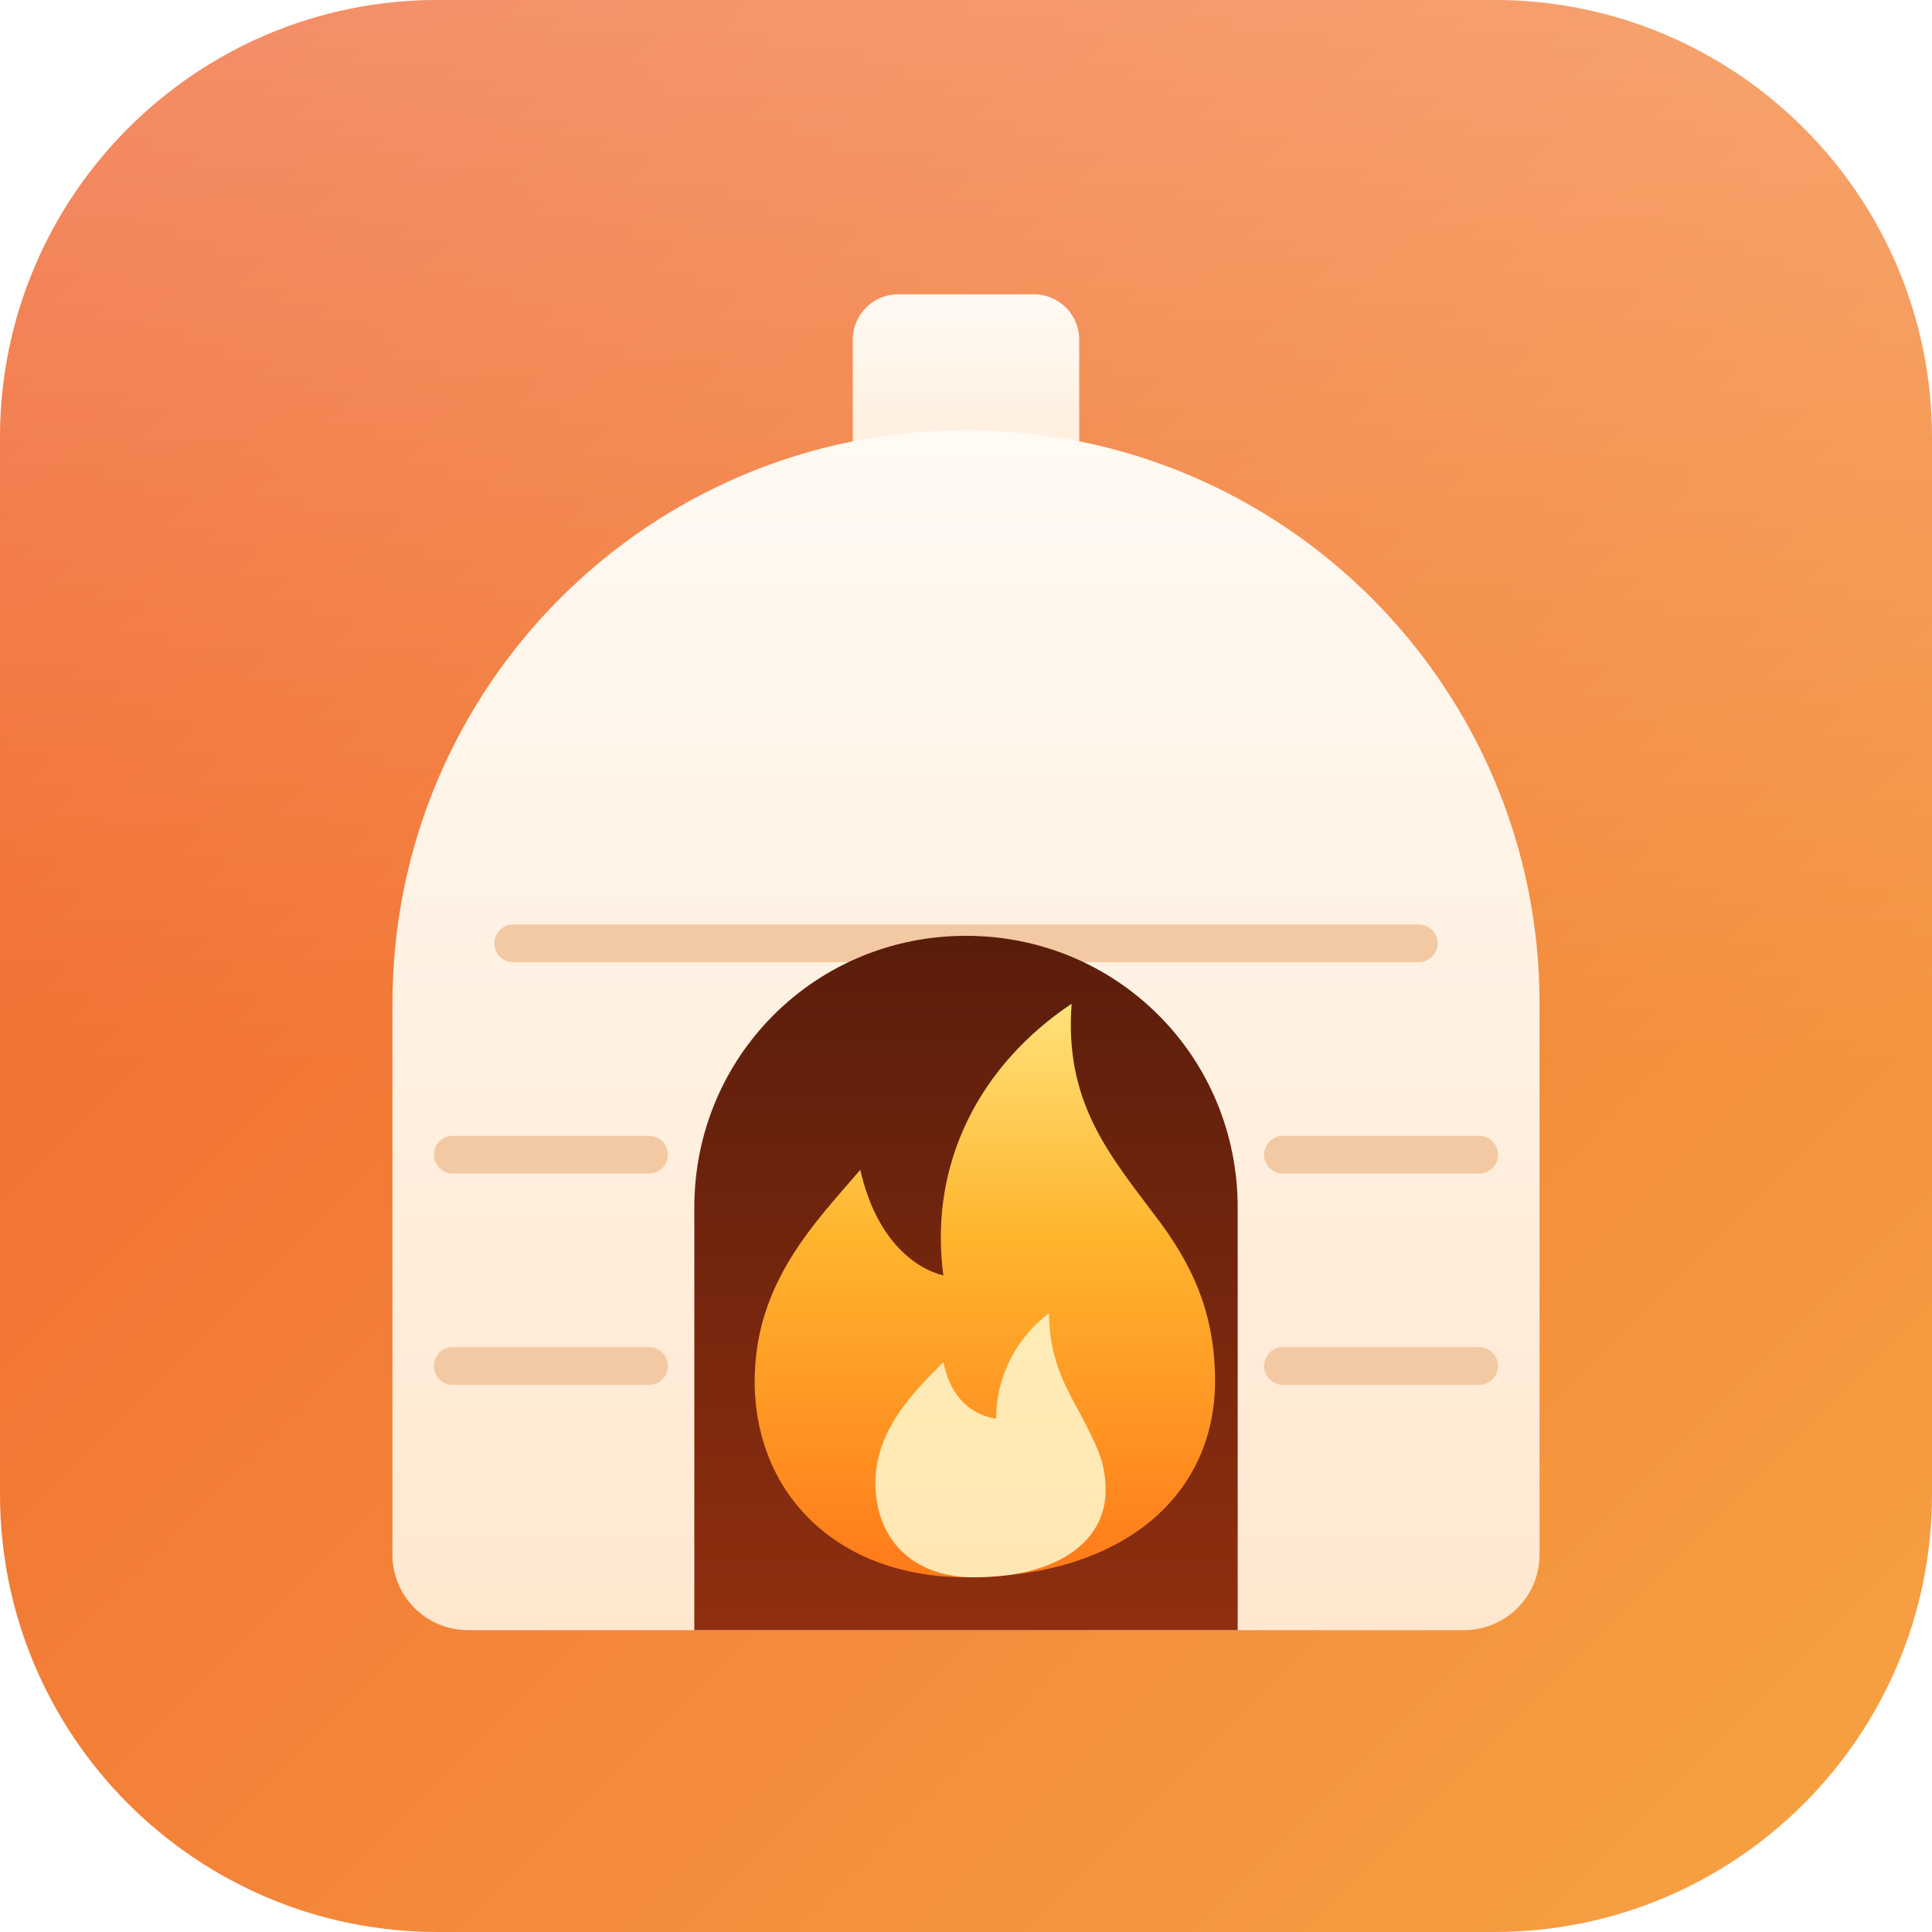
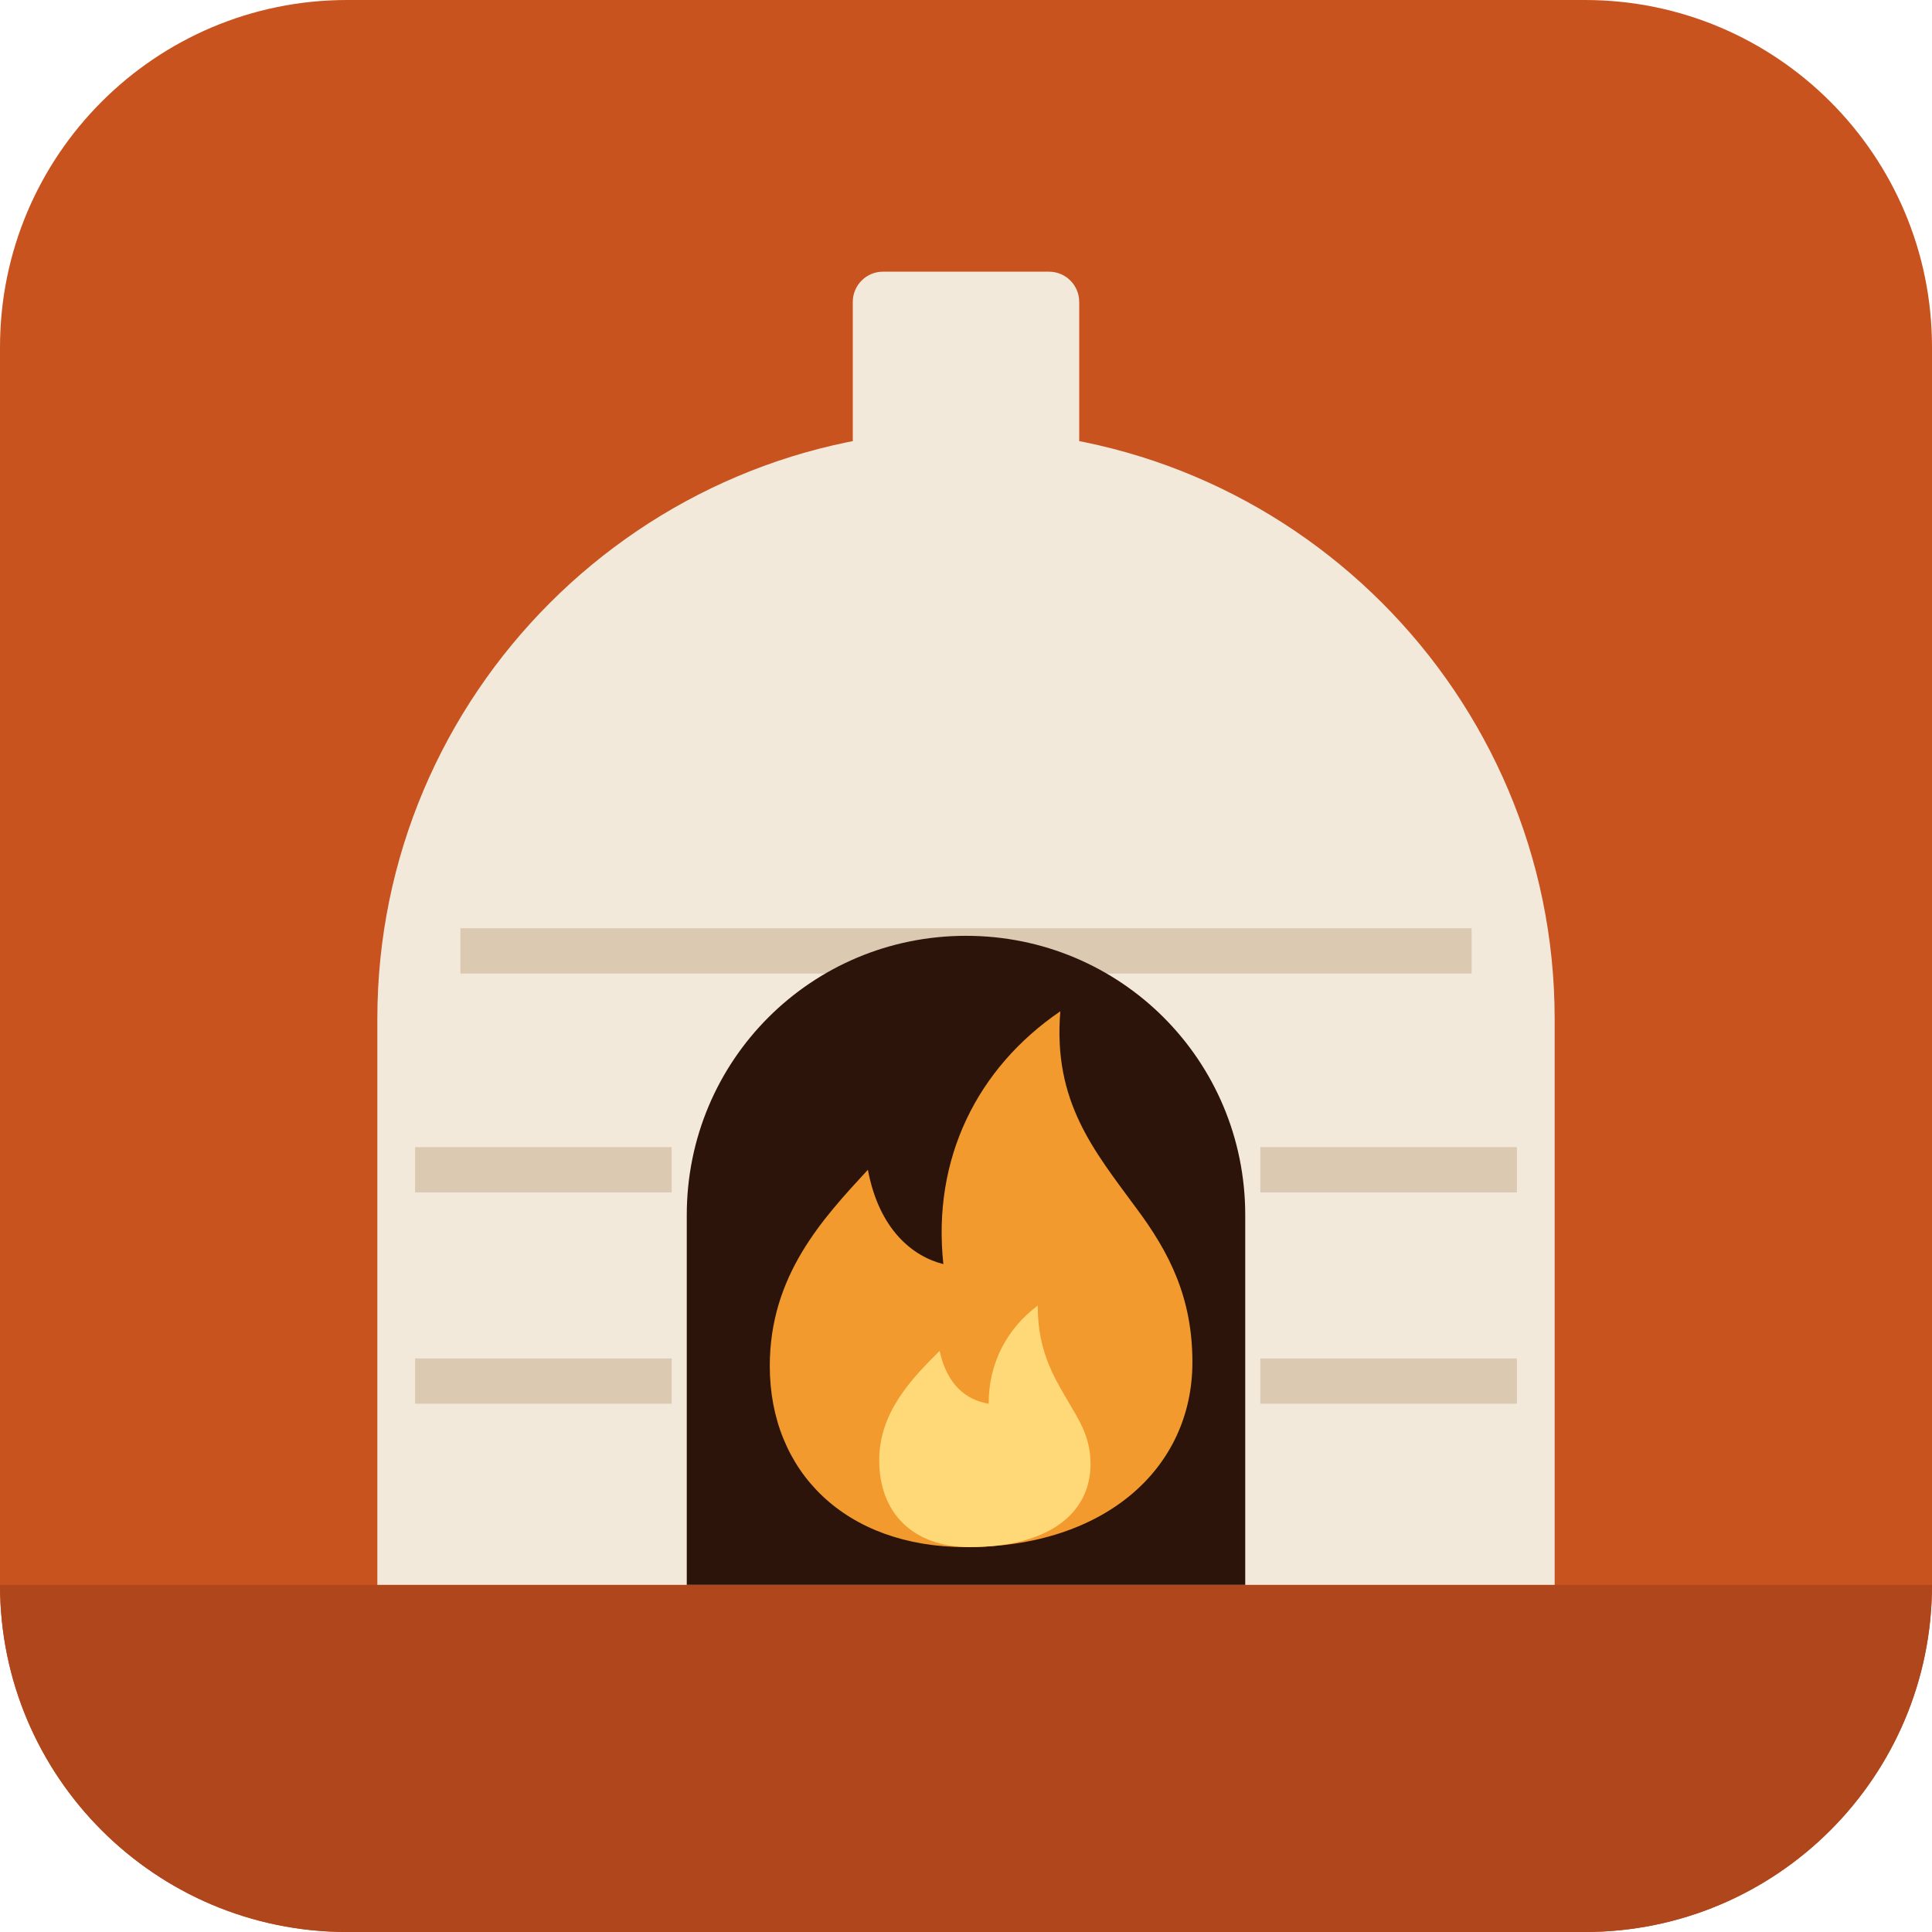
<svg xmlns="http://www.w3.org/2000/svg" viewBox="0 0 512 512">
-   <defs>
-     <linearGradient id="bg" x1="0" y1="0" x2="1" y2="1">
-       <stop offset="0" stop-color="#ef5f2c" />
-       <stop offset="1" stop-color="#f7a443" />
-     </linearGradient>
-     <linearGradient id="shine" x1="0" y1="0" x2="0" y2="1">
-       <stop offset="0" stop-color="#fff" stop-opacity=".28" />
-       <stop offset=".55" stop-color="#fff" stop-opacity="0" />
-     </linearGradient>
-     <linearGradient id="body" x1="0" y1="0" x2="0" y2="1">
-       <stop offset="0" stop-color="#fffaf3" />
-       <stop offset="1" stop-color="#ffe7cf" />
-     </linearGradient>
-     <linearGradient id="mouth" x1="0" y1="0" x2="0" y2="1">
-       <stop offset="0" stop-color="#5a1d0b" />
-       <stop offset="1" stop-color="#8f2f10" />
-     </linearGradient>
-     <linearGradient id="flame" x1="0" y1="1" x2="0" y2="0">
-       <stop offset="0" stop-color="#ff7a1a" />
-       <stop offset=".6" stop-color="#ffb52e" />
-       <stop offset="1" stop-color="#ffe27a" />
-     </linearGradient>
-   </defs>
-   <rect width="512" height="512" rx="116" fill="url(#bg)" />
-   <rect width="512" height="512" rx="116" fill="url(#shine)" />
-   <rect x="226" y="78" width="60" height="70" rx="12" fill="url(#body)" />
-   <path d="M104 412V266c0-84 68-152 152-152s152 68 152 152v146a20 20 0 0 1-20 20H124a20 20 0 0 1-20-20z" fill="url(#body)" />
-   <path d="M136 250h240M120 306h52M340 306h52M120 362h52M340 362h52" stroke="#f3c9a3" stroke-width="10" stroke-linecap="round" />
-   <path d="M184 432V320c0-40 32-72 72-72s72 32 72 72v112z" fill="url(#mouth)" />
-   <path d="M256 418c-34 0-56-22-56-52 0-26 16-42 28-56 4 18 14 26 22 28-4-30 10-56 34-72-2 26 10 40 22 56 10 13 16 26 16 44 0 30-24 52-66 52z" fill="url(#flame)" />
-   <path d="M258 418c-16 0-26-10-26-25 0-14 10-24 18-32 2 10 8 14 14 15 0-12 6-22 14-28 0 14 6 22 10 30 3 6 5 10 5 17 0 13-12 23-35 23z" fill="#fff3c4" opacity=".9" />
+   <clipPath id="tile">
+     <rect width="512" height="512" rx="92" />
+   </clipPath>
+   <rect width="512" height="512" rx="92" fill="#c9531f" />
+   <path d="M0 420h512v92H0z" fill="#b0461b" clip-path="url(#tile)" />
+   <rect x="226" y="72" width="60" height="64" rx="8" fill="#f3e9db" />
+   <path d="M100 420V270c0-86 70-156 156-156s156 70 156 156v150z" fill="#f3e9db" />
+   <path d="M128 252h256M116 310h56M340 310h56M116 366h56M340 366h56" stroke="#dcc9b2" stroke-width="12" stroke-linecap="square" />
+   <path d="M182 420V322c0-41 33-74 74-74s74 33 74 74v98z" fill="#2c140b" />
+   <path d="M256 410c-32 0-52-20-52-48 0-24 14-39 26-52 3 16 12 23 20 25-3-28 9-52 31-67-2 24 9 37 20 52 9 12 15 24 15 41 0 28-23 49-60 49z" fill="#f29a2e" />
+   <path d="M257 410c-15 0-24-9-24-23 0-13 9-22 16-29 2 9 7 13 13 14 0-11 5-20 13-26 0 13 5 20 9 27 3 5 5 9 5 15 0 13-11 22-32 22z" fill="#ffd877" />
</svg>
